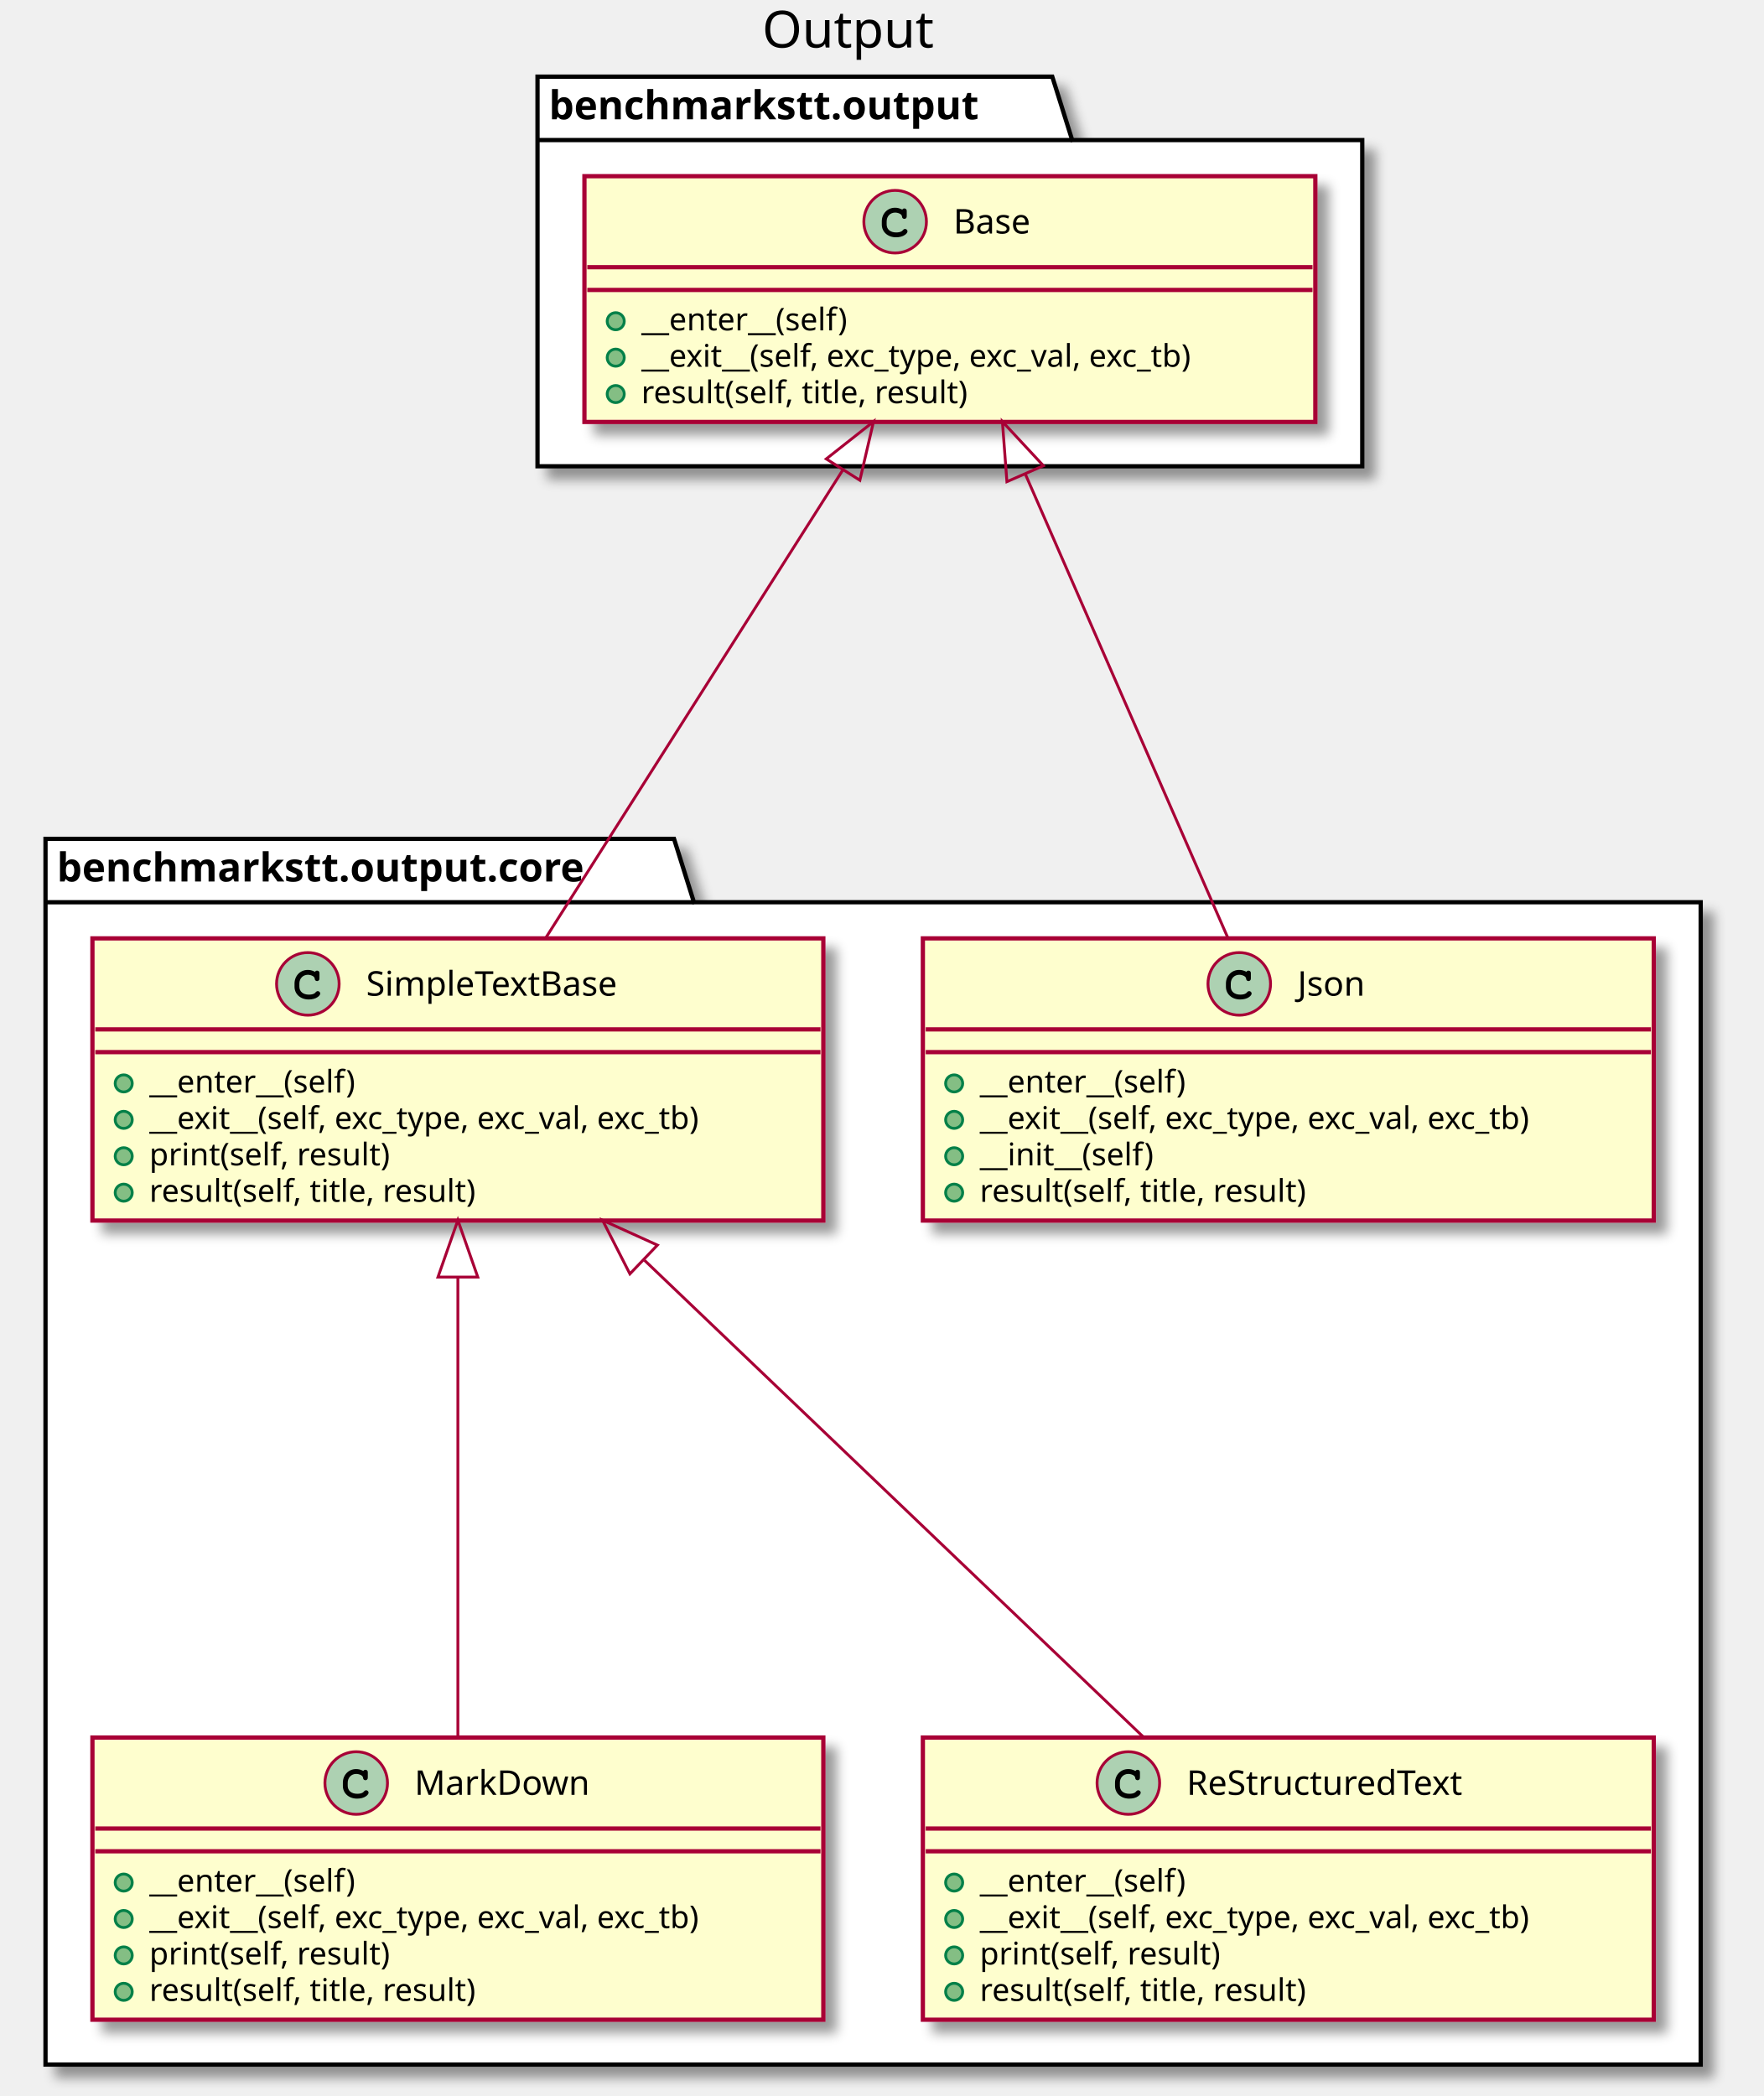
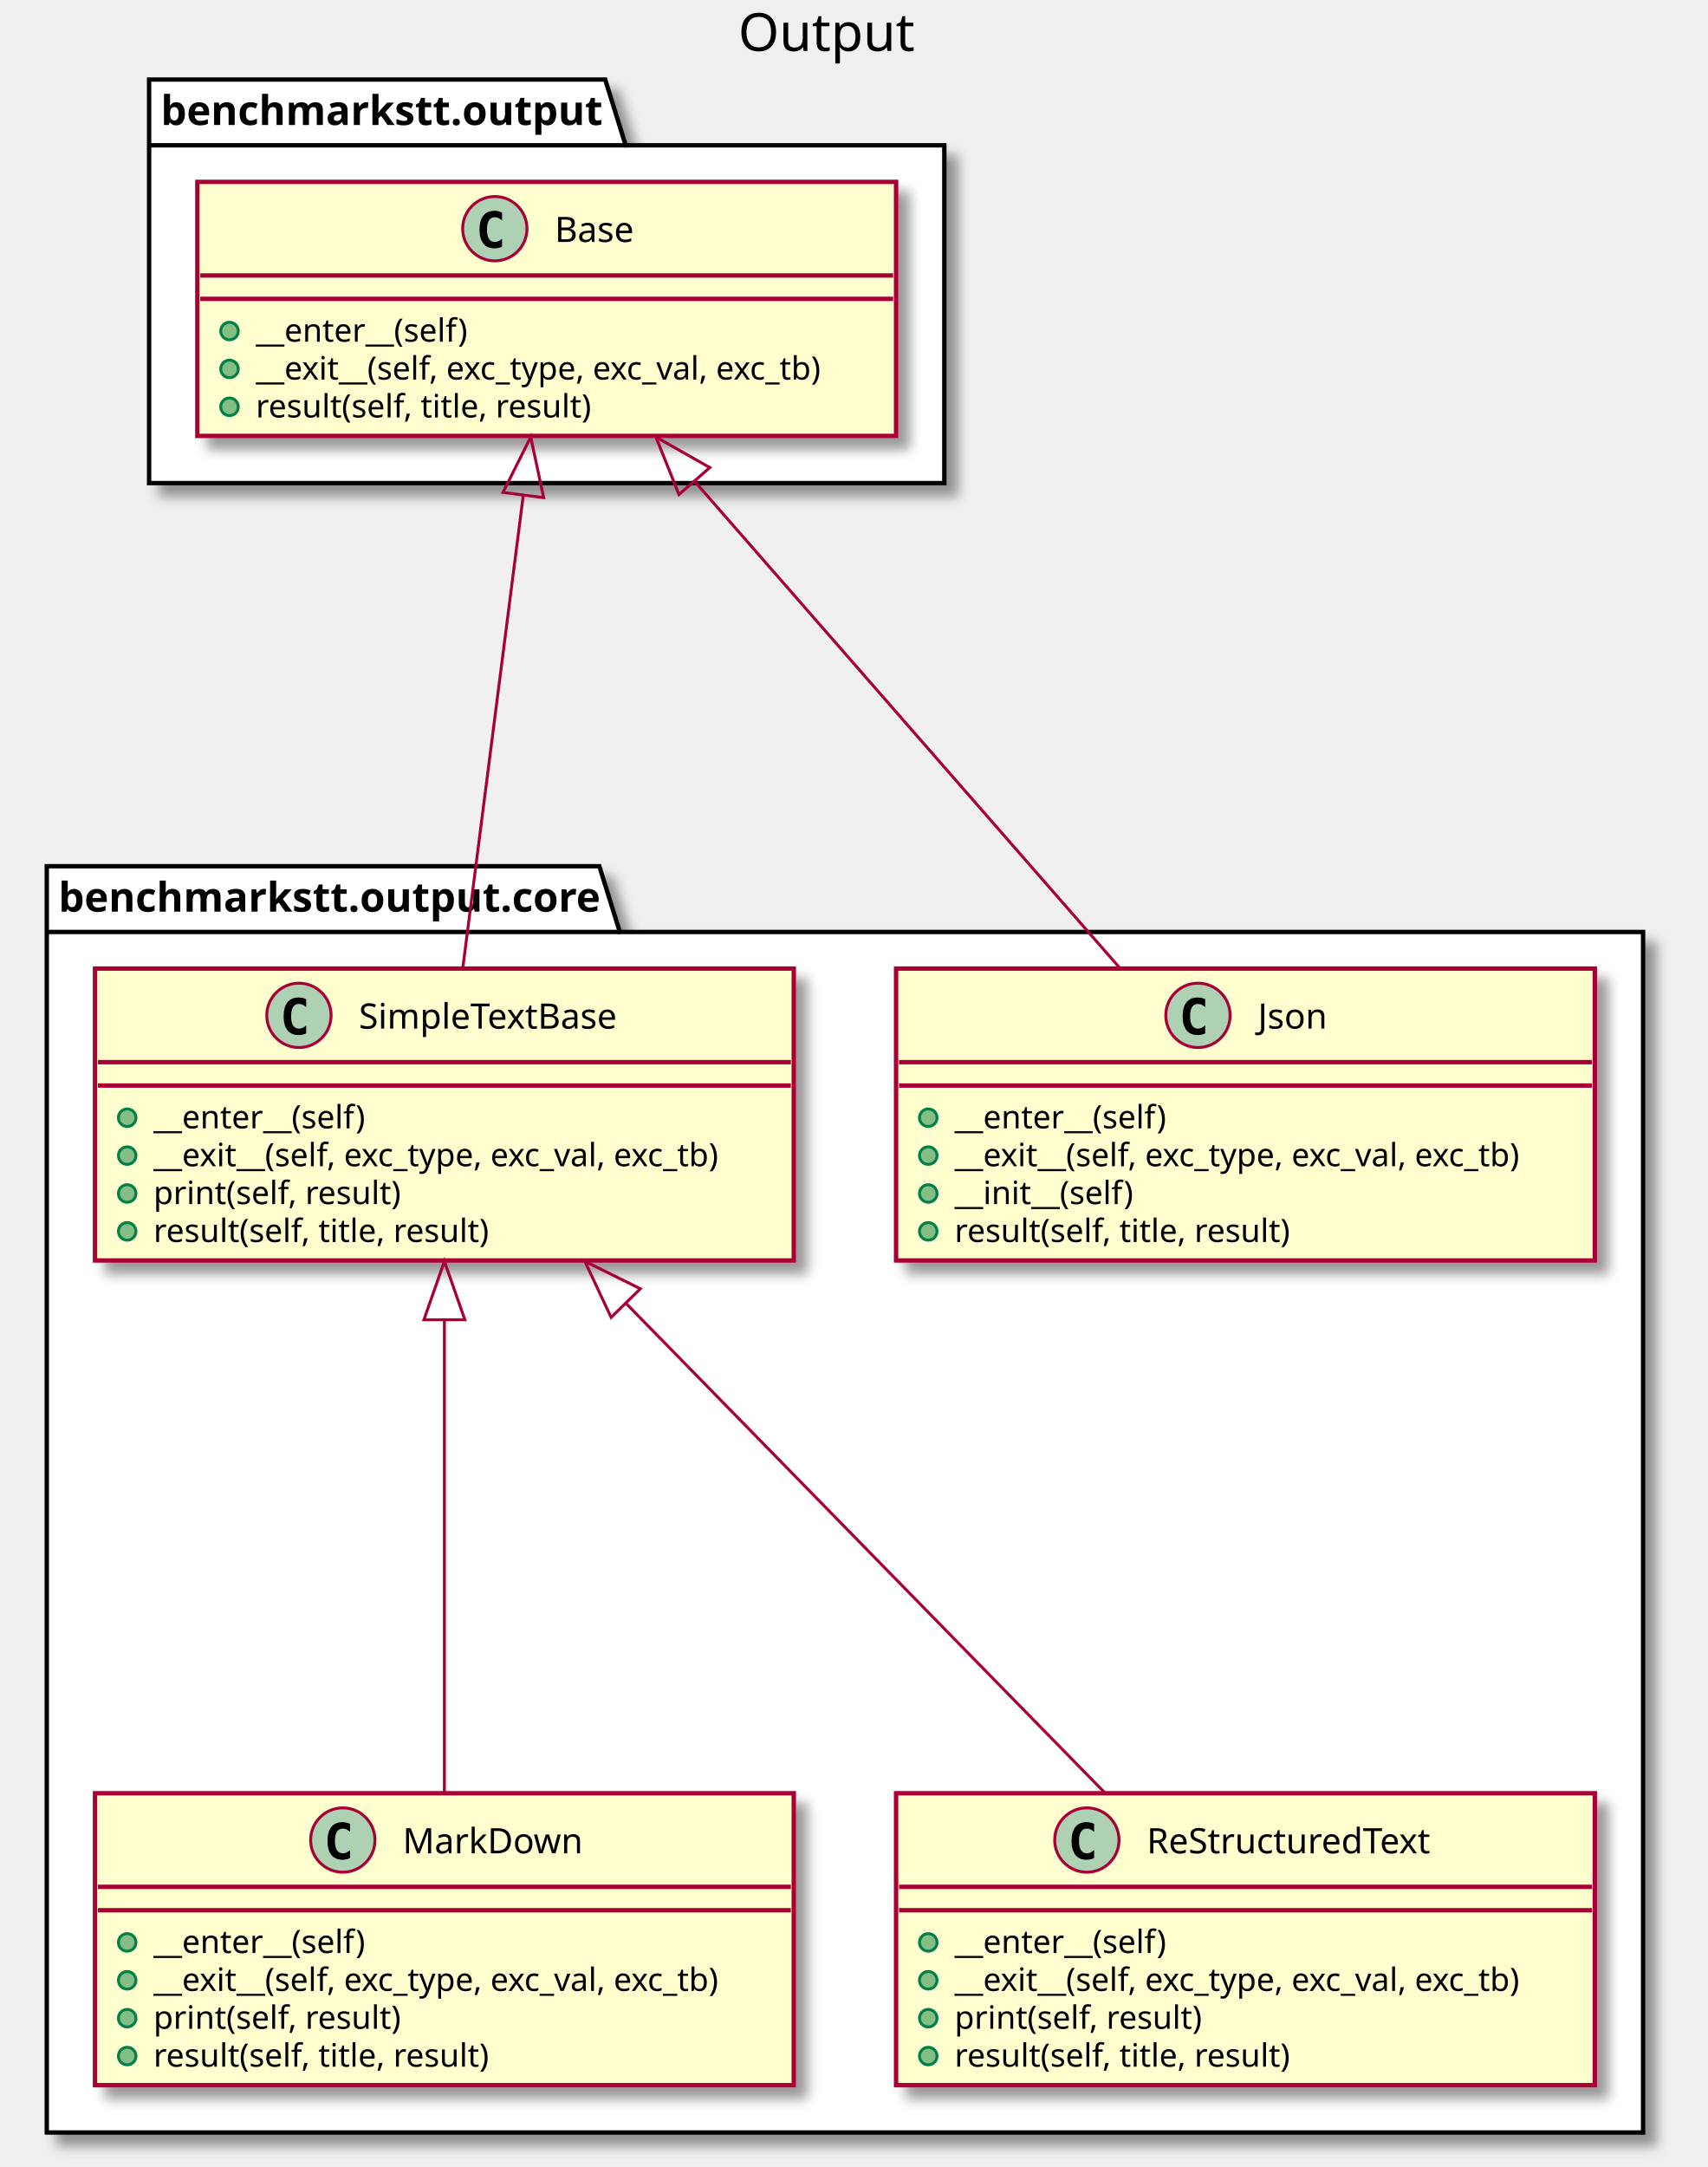
- <svg xmlns="http://www.w3.org/2000/svg" xmlns:xlink="http://www.w3.org/1999/xlink" contentScriptType="application/ecmascript" contentStyleType="text/css" height="737px" preserveAspectRatio="none" style="width:620px;height:737px;" version="1.1" viewBox="0 0 620 737" width="620px" zoomAndPan="magnify">
+ <svg xmlns="http://www.w3.org/2000/svg" xmlns:xlink="http://www.w3.org/1999/xlink" contentScriptType="application/ecmascript" contentStyleType="text/css" height="741px" preserveAspectRatio="none" style="width:584px;height:741px;" version="1.1" viewBox="0 0 584 741" width="584px" zoomAndPan="magnify">
  <defs>
    <filter height="300%" id="f18m9ic34l5rms" width="300%" x="-1" y="-1">
      <feGaussianBlur result="blurOut" stdDeviation="2.0" />
      <feColorMatrix in="blurOut" result="blurOut2" type="matrix" values="0 0 0 0 0 0 0 0 0 0 0 0 0 0 0 0 0 0 .4 0" />
      <feOffset dx="4.0" dy="4.0" in="blurOut2" result="blurOut3" />
      <feBlend in="SourceGraphic" in2="blurOut3" mode="normal" />
    </filter>
  </defs>
  <g>
-     <text fill="#000000" font-family="sans-serif" font-size="18" lengthAdjust="spacingAndGlyphs" textLength="66" x="268" y="16.708">Output</text>
-     <polygon fill="#FFFFFF" filter="url(#f18m9ic34l5rms)" points="189,26.953,370,26.953,377,49.25,479,49.25,479,163.953,189,163.953,189,26.953" style="stroke: #000000; stroke-width: 1.5;" />
-     <line style="stroke: #000000; stroke-width: 1.5;" x1="189" x2="377" y1="49.25" y2="49.25" />
-     <text fill="#000000" font-family="sans-serif" font-size="14" font-weight="bold" lengthAdjust="spacingAndGlyphs" textLength="175" x="193" y="41.948">benchmarkstt.output</text>
-     <polygon fill="#FFFFFF" filter="url(#f18m9ic34l5rms)" points="16,294.953,237,294.953,244,317.25,598,317.25,598,725.953,16,725.953,16,294.953" style="stroke: #000000; stroke-width: 1.5;" />
-     <line style="stroke: #000000; stroke-width: 1.5;" x1="16" x2="244" y1="317.25" y2="317.25" />
-     <text fill="#000000" font-family="sans-serif" font-size="14" font-weight="bold" lengthAdjust="spacingAndGlyphs" textLength="215" x="20" y="309.948">benchmarkstt.output.core</text>
+     <text fill="#000000" font-family="sans-serif" font-size="18" lengthAdjust="spacingAndGlyphs" textLength="61" x="252.5" y="17.402">Output</text>
+     <polygon fill="#FFFFFF" filter="url(#f18m9ic34l5rms)" points="51,27.199,207,27.199,214,49.688,323,49.688,323,165.199,51,165.199,51,27.199" style="stroke: #000000; stroke-width: 1.5;" />
+     <line style="stroke: #000000; stroke-width: 1.5;" x1="51" x2="214" y1="49.688" y2="49.688" />
+     <text fill="#000000" font-family="sans-serif" font-size="14" font-weight="bold" lengthAdjust="spacingAndGlyphs" textLength="150" x="55" y="42.734">benchmarkstt.output</text>
+     <polygon fill="#FFFFFF" filter="url(#f18m9ic34l5rms)" points="16,296.199,205,296.199,212,318.688,562,318.688,562,729.199,16,729.199,16,296.199" style="stroke: #000000; stroke-width: 1.5;" />
+     <line style="stroke: #000000; stroke-width: 1.5;" x1="16" x2="212" y1="318.688" y2="318.688" />
+     <text fill="#000000" font-family="sans-serif" font-size="14" font-weight="bold" lengthAdjust="spacingAndGlyphs" textLength="183" x="20" y="311.734">benchmarkstt.output.core</text>
    <a href="https://benchmarkstt.readthedocs.io/en/latest/modules/benchmarkstt.output.html#benchmarkstt.output.Base" target="_top" title="https://benchmarkstt.readthedocs.io/en/latest/modules/benchmarkstt.output.html#benchmarkstt.output.Base" xlink:actuate="onRequest" xlink:href="https://benchmarkstt.readthedocs.io/en/latest/modules/benchmarkstt.output.html#benchmarkstt.output.Base" xlink:show="new" xlink:title="https://benchmarkstt.readthedocs.io/en/latest/modules/benchmarkstt.output.html#benchmarkstt.output.Base" xlink:type="simple">
-       <rect codeLine="2" fill="#FEFECE" filter="url(#f18m9ic34l5rms)" height="86.414" id="benchmarkstt.output.Base" style="stroke: #A80036; stroke-width: 1.5;" width="257" x="205.5" y="61.953" />
-       <ellipse cx="314.75" cy="77.953" fill="#ADD1B2" rx="11" ry="11" style="stroke: #A80036; stroke-width: 1.0;" />
-       <path d="M317.094,73.625 C316.156,73.188 315.562,73.047 314.688,73.047 C312.062,73.047 310.062,75.125 310.062,77.844 L310.062,78.969 C310.062,81.547 312.172,83.438 315.062,83.438 C316.281,83.438 317.438,83.141 318.188,82.594 C318.766,82.188 319.094,81.734 319.094,81.344 C319.094,80.891 318.703,80.5 318.234,80.5 C318.016,80.5 317.812,80.578 317.625,80.766 C317.172,81.25 317.172,81.25 316.984,81.344 C316.562,81.609 315.875,81.734 315.109,81.734 C313.062,81.734 311.766,80.641 311.766,78.938 L311.766,77.844 C311.766,76.062 313.016,74.75 314.75,74.75 C315.328,74.75 315.938,74.906 316.406,75.156 C316.891,75.438 317.062,75.656 317.156,76.062 C317.219,76.469 317.25,76.594 317.391,76.719 C317.531,76.859 317.766,76.969 317.984,76.969 C318.25,76.969 318.516,76.828 318.688,76.609 C318.797,76.453 318.828,76.266 318.828,75.844 L318.828,74.422 C318.828,73.984 318.812,73.859 318.719,73.703 C318.562,73.438 318.281,73.297 317.984,73.297 C317.688,73.297 317.484,73.391 317.266,73.703 L317.094,73.625 Z " />
-       <text fill="#000000" font-family="sans-serif" font-size="12" lengthAdjust="spacingAndGlyphs" textLength="30" x="335.25" y="82.107">Base</text>
-       <line style="stroke: #A80036; stroke-width: 1.5;" x1="206.5" x2="461.5" y1="93.953" y2="93.953" />
-       <line style="stroke: #A80036; stroke-width: 1.5;" x1="206.5" x2="461.5" y1="101.953" y2="101.953" />
-       <ellipse cx="216.5" cy="112.953" fill="#84BE84" rx="3" ry="3" style="stroke: #038048; stroke-width: 1.0;" />
-       <text fill="#000000" font-family="sans-serif" font-size="11" lengthAdjust="spacingAndGlyphs" textLength="84" x="225.5" y="116.164">__enter__(self)</text>
-       <ellipse cx="216.5" cy="125.758" fill="#84BE84" rx="3" ry="3" style="stroke: #038048; stroke-width: 1.0;" />
-       <text fill="#000000" font-family="sans-serif" font-size="11" lengthAdjust="spacingAndGlyphs" textLength="231" x="225.5" y="128.968">__exit__(self, exc_type, exc_val, exc_tb)</text>
-       <ellipse cx="216.5" cy="138.562" fill="#84BE84" rx="3" ry="3" style="stroke: #038048; stroke-width: 1.0;" />
-       <text fill="#000000" font-family="sans-serif" font-size="11" lengthAdjust="spacingAndGlyphs" textLength="129" x="225.5" y="141.773">result(self, title, result)</text>
+       <rect fill="#FEFECE" filter="url(#f18m9ic34l5rms)" height="86.865" id="benchmarkstt.output.Base" style="stroke: #A80036; stroke-width: 1.5;" width="239" x="67.5" y="62.199" />
+       <ellipse cx="169.25" cy="78.199" fill="#ADD1B2" rx="11" ry="11" style="stroke: #A80036; stroke-width: 1.0;" />
+       <path d="M171.723,84.342 Q171.142,84.641 170.503,84.79 Q169.864,84.94 169.158,84.94 Q166.651,84.94 165.332,83.288 Q164.012,81.636 164.012,78.515 Q164.012,75.386 165.332,73.734 Q166.651,72.082 169.158,72.082 Q169.864,72.082 170.511,72.231 Q171.159,72.381 171.723,72.68 L171.723,75.402 Q171.092,74.821 170.499,74.552 Q169.905,74.282 169.274,74.282 Q167.93,74.282 167.245,75.348 Q166.56,76.415 166.56,78.515 Q166.56,80.607 167.245,81.674 Q167.93,82.74 169.274,82.74 Q169.905,82.74 170.499,82.471 Q171.092,82.201 171.723,81.62 Z " />
+       <text fill="#000000" font-family="sans-serif" font-size="12" lengthAdjust="spacingAndGlyphs" textLength="27" x="189.75" y="82.734">Base</text>
+       <line style="stroke: #A80036; stroke-width: 1.5;" x1="68.5" x2="305.5" y1="94.199" y2="94.199" />
+       <line style="stroke: #A80036; stroke-width: 1.5;" x1="68.5" x2="305.5" y1="102.199" y2="102.199" />
+       <ellipse cx="78.5" cy="113.199" fill="#84BE84" rx="3" ry="3" style="stroke: #038048; stroke-width: 1.0;" />
+       <text fill="#000000" font-family="sans-serif" font-size="11" lengthAdjust="spacingAndGlyphs" textLength="79" x="87.5" y="116.834">__enter__(self)</text>
+       <ellipse cx="78.5" cy="126.154" fill="#84BE84" rx="3" ry="3" style="stroke: #038048; stroke-width: 1.0;" />
+       <text fill="#000000" font-family="sans-serif" font-size="11" lengthAdjust="spacingAndGlyphs" textLength="213" x="87.5" y="129.789">__exit__(self, exc_type, exc_val, exc_tb)</text>
+       <ellipse cx="78.5" cy="139.109" fill="#84BE84" rx="3" ry="3" style="stroke: #038048; stroke-width: 1.0;" />
+       <text fill="#000000" font-family="sans-serif" font-size="11" lengthAdjust="spacingAndGlyphs" textLength="121" x="87.5" y="142.744">result(self, title, result)</text>
    </a>
    <a href="https://benchmarkstt.readthedocs.io/en/latest/modules/benchmarkstt.output.html#benchmarkstt.output.core.Json" target="_top" title="https://benchmarkstt.readthedocs.io/en/latest/modules/benchmarkstt.output.html#benchmarkstt.output.core.Json" xlink:actuate="onRequest" xlink:href="https://benchmarkstt.readthedocs.io/en/latest/modules/benchmarkstt.output.html#benchmarkstt.output.core.Json" xlink:show="new" xlink:title="https://benchmarkstt.readthedocs.io/en/latest/modules/benchmarkstt.output.html#benchmarkstt.output.core.Json" xlink:type="simple">
-       <rect codeLine="7" fill="#FEFECE" filter="url(#f18m9ic34l5rms)" height="99.219" id="benchmarkstt.output.core.Json" style="stroke: #A80036; stroke-width: 1.5;" width="257" x="324.5" y="329.953" />
-       <ellipse cx="435.75" cy="345.953" fill="#ADD1B2" rx="11" ry="11" style="stroke: #A80036; stroke-width: 1.0;" />
-       <path d="M438.094,341.625 C437.156,341.188 436.562,341.047 435.688,341.047 C433.062,341.047 431.062,343.125 431.062,345.844 L431.062,346.969 C431.062,349.547 433.172,351.438 436.062,351.438 C437.281,351.438 438.438,351.141 439.188,350.594 C439.766,350.188 440.094,349.734 440.094,349.344 C440.094,348.891 439.703,348.5 439.234,348.5 C439.016,348.5 438.812,348.578 438.625,348.766 C438.172,349.25 438.172,349.25 437.984,349.344 C437.562,349.609 436.875,349.734 436.109,349.734 C434.062,349.734 432.766,348.641 432.766,346.938 L432.766,345.844 C432.766,344.062 434.016,342.75 435.75,342.75 C436.328,342.75 436.938,342.906 437.406,343.156 C437.891,343.438 438.062,343.656 438.156,344.062 C438.219,344.469 438.25,344.594 438.391,344.719 C438.531,344.859 438.766,344.969 438.984,344.969 C439.25,344.969 439.516,344.828 439.688,344.609 C439.797,344.453 439.828,344.266 439.828,343.844 L439.828,342.422 C439.828,341.984 439.812,341.859 439.719,341.703 C439.562,341.438 439.281,341.297 438.984,341.297 C438.688,341.297 438.484,341.391 438.266,341.703 L438.094,341.625 Z " />
-       <text fill="#000000" font-family="sans-serif" font-size="12" lengthAdjust="spacingAndGlyphs" textLength="26" x="456.25" y="350.107">Json</text>
-       <line style="stroke: #A80036; stroke-width: 1.5;" x1="325.5" x2="580.5" y1="361.953" y2="361.953" />
-       <line style="stroke: #A80036; stroke-width: 1.5;" x1="325.5" x2="580.5" y1="369.953" y2="369.953" />
-       <ellipse cx="335.5" cy="380.953" fill="#84BE84" rx="3" ry="3" style="stroke: #038048; stroke-width: 1.0;" />
-       <text fill="#000000" font-family="sans-serif" font-size="11" lengthAdjust="spacingAndGlyphs" textLength="84" x="344.5" y="384.164">__enter__(self)</text>
-       <ellipse cx="335.5" cy="393.758" fill="#84BE84" rx="3" ry="3" style="stroke: #038048; stroke-width: 1.0;" />
-       <text fill="#000000" font-family="sans-serif" font-size="11" lengthAdjust="spacingAndGlyphs" textLength="231" x="344.5" y="396.968">__exit__(self, exc_type, exc_val, exc_tb)</text>
-       <ellipse cx="335.5" cy="406.562" fill="#84BE84" rx="3" ry="3" style="stroke: #038048; stroke-width: 1.0;" />
-       <text fill="#000000" font-family="sans-serif" font-size="11" lengthAdjust="spacingAndGlyphs" textLength="70" x="344.5" y="409.773">__init__(self)</text>
-       <ellipse cx="335.5" cy="419.367" fill="#84BE84" rx="3" ry="3" style="stroke: #038048; stroke-width: 1.0;" />
-       <text fill="#000000" font-family="sans-serif" font-size="11" lengthAdjust="spacingAndGlyphs" textLength="129" x="344.5" y="422.578">result(self, title, result)</text>
+       <rect fill="#FEFECE" filter="url(#f18m9ic34l5rms)" height="99.82" id="benchmarkstt.output.core.Json" style="stroke: #A80036; stroke-width: 1.5;" width="239" x="306.5" y="331.199" />
+       <ellipse cx="409.75" cy="347.199" fill="#ADD1B2" rx="11" ry="11" style="stroke: #A80036; stroke-width: 1.0;" />
+       <path d="M412.223,353.342 Q411.642,353.641 411.003,353.791 Q410.364,353.94 409.658,353.94 Q407.151,353.94 405.832,352.288 Q404.512,350.636 404.512,347.515 Q404.512,344.386 405.832,342.734 Q407.151,341.082 409.658,341.082 Q410.364,341.082 411.011,341.231 Q411.659,341.381 412.223,341.68 L412.223,344.402 Q411.592,343.821 410.999,343.551 Q410.405,343.282 409.774,343.282 Q408.43,343.282 407.745,344.348 Q407.06,345.415 407.06,347.515 Q407.06,349.607 407.745,350.674 Q408.43,351.74 409.774,351.74 Q410.405,351.74 410.999,351.471 Q411.592,351.201 412.223,350.62 Z " />
+       <text fill="#000000" font-family="sans-serif" font-size="12" lengthAdjust="spacingAndGlyphs" textLength="24" x="430.25" y="351.734">Json</text>
+       <line style="stroke: #A80036; stroke-width: 1.5;" x1="307.5" x2="544.5" y1="363.199" y2="363.199" />
+       <line style="stroke: #A80036; stroke-width: 1.5;" x1="307.5" x2="544.5" y1="371.199" y2="371.199" />
+       <ellipse cx="317.5" cy="382.199" fill="#84BE84" rx="3" ry="3" style="stroke: #038048; stroke-width: 1.0;" />
+       <text fill="#000000" font-family="sans-serif" font-size="11" lengthAdjust="spacingAndGlyphs" textLength="79" x="326.5" y="385.834">__enter__(self)</text>
+       <ellipse cx="317.5" cy="395.154" fill="#84BE84" rx="3" ry="3" style="stroke: #038048; stroke-width: 1.0;" />
+       <text fill="#000000" font-family="sans-serif" font-size="11" lengthAdjust="spacingAndGlyphs" textLength="213" x="326.5" y="398.789">__exit__(self, exc_type, exc_val, exc_tb)</text>
+       <ellipse cx="317.5" cy="408.109" fill="#84BE84" rx="3" ry="3" style="stroke: #038048; stroke-width: 1.0;" />
+       <text fill="#000000" font-family="sans-serif" font-size="11" lengthAdjust="spacingAndGlyphs" textLength="68" x="326.5" y="411.744">__init__(self)</text>
+       <ellipse cx="317.5" cy="421.065" fill="#84BE84" rx="3" ry="3" style="stroke: #038048; stroke-width: 1.0;" />
+       <text fill="#000000" font-family="sans-serif" font-size="11" lengthAdjust="spacingAndGlyphs" textLength="121" x="326.5" y="424.699">result(self, title, result)</text>
    </a>
    <a href="https://benchmarkstt.readthedocs.io/en/latest/modules/benchmarkstt.output.html#benchmarkstt.output.core.MarkDown" target="_top" title="https://benchmarkstt.readthedocs.io/en/latest/modules/benchmarkstt.output.html#benchmarkstt.output.core.MarkDown" xlink:actuate="onRequest" xlink:href="https://benchmarkstt.readthedocs.io/en/latest/modules/benchmarkstt.output.html#benchmarkstt.output.core.MarkDown" xlink:show="new" xlink:title="https://benchmarkstt.readthedocs.io/en/latest/modules/benchmarkstt.output.html#benchmarkstt.output.core.MarkDown" xlink:type="simple">
-       <rect codeLine="13" fill="#FEFECE" filter="url(#f18m9ic34l5rms)" height="99.219" id="benchmarkstt.output.core.MarkDown" style="stroke: #A80036; stroke-width: 1.5;" width="257" x="32.5" y="610.953" />
-       <ellipse cx="125.25" cy="626.953" fill="#ADD1B2" rx="11" ry="11" style="stroke: #A80036; stroke-width: 1.0;" />
-       <path d="M127.594,622.625 C126.656,622.188 126.062,622.047 125.188,622.047 C122.562,622.047 120.562,624.125 120.562,626.844 L120.562,627.969 C120.562,630.547 122.672,632.438 125.562,632.438 C126.781,632.438 127.938,632.141 128.688,631.594 C129.266,631.188 129.594,630.734 129.594,630.344 C129.594,629.891 129.203,629.5 128.734,629.5 C128.516,629.5 128.312,629.578 128.125,629.766 C127.672,630.25 127.672,630.25 127.484,630.344 C127.062,630.609 126.375,630.734 125.609,630.734 C123.562,630.734 122.266,629.641 122.266,627.938 L122.266,626.844 C122.266,625.062 123.516,623.75 125.25,623.75 C125.828,623.75 126.438,623.906 126.906,624.156 C127.391,624.438 127.562,624.656 127.656,625.062 C127.719,625.469 127.75,625.594 127.891,625.719 C128.031,625.859 128.266,625.969 128.484,625.969 C128.75,625.969 129.016,625.828 129.188,625.609 C129.297,625.453 129.328,625.266 129.328,624.844 L129.328,623.422 C129.328,622.984 129.312,622.859 129.219,622.703 C129.062,622.438 128.781,622.297 128.484,622.297 C128.188,622.297 127.984,622.391 127.766,622.703 L127.594,622.625 Z " />
-       <text fill="#000000" font-family="sans-serif" font-size="12" lengthAdjust="spacingAndGlyphs" textLength="63" x="145.75" y="631.107">MarkDown</text>
-       <line style="stroke: #A80036; stroke-width: 1.5;" x1="33.5" x2="288.5" y1="642.953" y2="642.953" />
-       <line style="stroke: #A80036; stroke-width: 1.5;" x1="33.5" x2="288.5" y1="650.953" y2="650.953" />
-       <ellipse cx="43.5" cy="661.953" fill="#84BE84" rx="3" ry="3" style="stroke: #038048; stroke-width: 1.0;" />
-       <text fill="#000000" font-family="sans-serif" font-size="11" lengthAdjust="spacingAndGlyphs" textLength="84" x="52.5" y="665.164">__enter__(self)</text>
-       <ellipse cx="43.5" cy="674.758" fill="#84BE84" rx="3" ry="3" style="stroke: #038048; stroke-width: 1.0;" />
-       <text fill="#000000" font-family="sans-serif" font-size="11" lengthAdjust="spacingAndGlyphs" textLength="231" x="52.5" y="677.968">__exit__(self, exc_type, exc_val, exc_tb)</text>
-       <ellipse cx="43.5" cy="687.562" fill="#84BE84" rx="3" ry="3" style="stroke: #038048; stroke-width: 1.0;" />
-       <text fill="#000000" font-family="sans-serif" font-size="11" lengthAdjust="spacingAndGlyphs" textLength="93" x="52.5" y="690.773">print(self, result)</text>
-       <ellipse cx="43.5" cy="700.367" fill="#84BE84" rx="3" ry="3" style="stroke: #038048; stroke-width: 1.0;" />
-       <text fill="#000000" font-family="sans-serif" font-size="11" lengthAdjust="spacingAndGlyphs" textLength="129" x="52.5" y="703.578">result(self, title, result)</text>
+       <rect fill="#FEFECE" filter="url(#f18m9ic34l5rms)" height="99.82" id="benchmarkstt.output.core.MarkDown" style="stroke: #A80036; stroke-width: 1.5;" width="239" x="32.5" y="613.199" />
+       <ellipse cx="117.25" cy="629.199" fill="#ADD1B2" rx="11" ry="11" style="stroke: #A80036; stroke-width: 1.0;" />
+       <path d="M119.723,635.342 Q119.142,635.641 118.503,635.79 Q117.864,635.94 117.158,635.94 Q114.651,635.94 113.332,634.288 Q112.012,632.636 112.012,629.515 Q112.012,626.386 113.332,624.734 Q114.651,623.082 117.158,623.082 Q117.864,623.082 118.511,623.231 Q119.159,623.381 119.723,623.68 L119.723,626.402 Q119.092,625.821 118.499,625.552 Q117.905,625.282 117.274,625.282 Q115.93,625.282 115.245,626.348 Q114.56,627.415 114.56,629.515 Q114.56,631.607 115.245,632.674 Q115.93,633.74 117.274,633.74 Q117.905,633.74 118.499,633.471 Q119.092,633.201 119.723,632.62 Z " />
+       <text fill="#000000" font-family="sans-serif" font-size="12" lengthAdjust="spacingAndGlyphs" textLength="61" x="137.75" y="633.734">MarkDown</text>
+       <line style="stroke: #A80036; stroke-width: 1.5;" x1="33.5" x2="270.5" y1="645.199" y2="645.199" />
+       <line style="stroke: #A80036; stroke-width: 1.5;" x1="33.5" x2="270.5" y1="653.199" y2="653.199" />
+       <ellipse cx="43.5" cy="664.199" fill="#84BE84" rx="3" ry="3" style="stroke: #038048; stroke-width: 1.0;" />
+       <text fill="#000000" font-family="sans-serif" font-size="11" lengthAdjust="spacingAndGlyphs" textLength="79" x="52.5" y="667.834">__enter__(self)</text>
+       <ellipse cx="43.5" cy="677.154" fill="#84BE84" rx="3" ry="3" style="stroke: #038048; stroke-width: 1.0;" />
+       <text fill="#000000" font-family="sans-serif" font-size="11" lengthAdjust="spacingAndGlyphs" textLength="213" x="52.5" y="680.789">__exit__(self, exc_type, exc_val, exc_tb)</text>
+       <ellipse cx="43.5" cy="690.109" fill="#84BE84" rx="3" ry="3" style="stroke: #038048; stroke-width: 1.0;" />
+       <text fill="#000000" font-family="sans-serif" font-size="11" lengthAdjust="spacingAndGlyphs" textLength="90" x="52.5" y="693.744">print(self, result)</text>
+       <ellipse cx="43.5" cy="703.064" fill="#84BE84" rx="3" ry="3" style="stroke: #038048; stroke-width: 1.0;" />
+       <text fill="#000000" font-family="sans-serif" font-size="11" lengthAdjust="spacingAndGlyphs" textLength="121" x="52.5" y="706.699">result(self, title, result)</text>
    </a>
    <a href="https://benchmarkstt.readthedocs.io/en/latest/modules/benchmarkstt.output.html#benchmarkstt.output.core.ReStructuredText" target="_top" title="https://benchmarkstt.readthedocs.io/en/latest/modules/benchmarkstt.output.html#benchmarkstt.output.core.ReStructuredText" xlink:actuate="onRequest" xlink:href="https://benchmarkstt.readthedocs.io/en/latest/modules/benchmarkstt.output.html#benchmarkstt.output.core.ReStructuredText" xlink:show="new" xlink:title="https://benchmarkstt.readthedocs.io/en/latest/modules/benchmarkstt.output.html#benchmarkstt.output.core.ReStructuredText" xlink:type="simple">
-       <rect codeLine="19" fill="#FEFECE" filter="url(#f18m9ic34l5rms)" height="99.219" id="benchmarkstt.output.core.ReStructuredText" style="stroke: #A80036; stroke-width: 1.5;" width="257" x="324.5" y="610.953" />
-       <ellipse cx="396.75" cy="626.953" fill="#ADD1B2" rx="11" ry="11" style="stroke: #A80036; stroke-width: 1.0;" />
-       <path d="M399.094,622.625 C398.156,622.188 397.562,622.047 396.688,622.047 C394.062,622.047 392.062,624.125 392.062,626.844 L392.062,627.969 C392.062,630.547 394.172,632.438 397.062,632.438 C398.281,632.438 399.438,632.141 400.188,631.594 C400.766,631.188 401.094,630.734 401.094,630.344 C401.094,629.891 400.703,629.5 400.234,629.5 C400.016,629.5 399.812,629.578 399.625,629.766 C399.172,630.25 399.172,630.25 398.984,630.344 C398.562,630.609 397.875,630.734 397.109,630.734 C395.062,630.734 393.766,629.641 393.766,627.938 L393.766,626.844 C393.766,625.062 395.016,623.75 396.75,623.75 C397.328,623.75 397.938,623.906 398.406,624.156 C398.891,624.438 399.062,624.656 399.156,625.062 C399.219,625.469 399.25,625.594 399.391,625.719 C399.531,625.859 399.766,625.969 399.984,625.969 C400.25,625.969 400.516,625.828 400.688,625.609 C400.797,625.453 400.828,625.266 400.828,624.844 L400.828,623.422 C400.828,622.984 400.812,622.859 400.719,622.703 C400.562,622.438 400.281,622.297 399.984,622.297 C399.688,622.297 399.484,622.391 399.266,622.703 L399.094,622.625 Z " />
-       <text fill="#000000" font-family="sans-serif" font-size="12" lengthAdjust="spacingAndGlyphs" textLength="104" x="417.25" y="631.107">ReStructuredText</text>
-       <line style="stroke: #A80036; stroke-width: 1.5;" x1="325.5" x2="580.5" y1="642.953" y2="642.953" />
-       <line style="stroke: #A80036; stroke-width: 1.5;" x1="325.5" x2="580.5" y1="650.953" y2="650.953" />
-       <ellipse cx="335.5" cy="661.953" fill="#84BE84" rx="3" ry="3" style="stroke: #038048; stroke-width: 1.0;" />
-       <text fill="#000000" font-family="sans-serif" font-size="11" lengthAdjust="spacingAndGlyphs" textLength="84" x="344.5" y="665.164">__enter__(self)</text>
-       <ellipse cx="335.5" cy="674.758" fill="#84BE84" rx="3" ry="3" style="stroke: #038048; stroke-width: 1.0;" />
-       <text fill="#000000" font-family="sans-serif" font-size="11" lengthAdjust="spacingAndGlyphs" textLength="231" x="344.5" y="677.968">__exit__(self, exc_type, exc_val, exc_tb)</text>
-       <ellipse cx="335.5" cy="687.562" fill="#84BE84" rx="3" ry="3" style="stroke: #038048; stroke-width: 1.0;" />
-       <text fill="#000000" font-family="sans-serif" font-size="11" lengthAdjust="spacingAndGlyphs" textLength="93" x="344.5" y="690.773">print(self, result)</text>
-       <ellipse cx="335.5" cy="700.367" fill="#84BE84" rx="3" ry="3" style="stroke: #038048; stroke-width: 1.0;" />
-       <text fill="#000000" font-family="sans-serif" font-size="11" lengthAdjust="spacingAndGlyphs" textLength="129" x="344.5" y="703.578">result(self, title, result)</text>
+       <rect fill="#FEFECE" filter="url(#f18m9ic34l5rms)" height="99.82" id="benchmarkstt.output.core.ReStructuredText" style="stroke: #A80036; stroke-width: 1.5;" width="239" x="306.5" y="613.199" />
+       <ellipse cx="371.75" cy="629.199" fill="#ADD1B2" rx="11" ry="11" style="stroke: #A80036; stroke-width: 1.0;" />
+       <path d="M374.223,635.342 Q373.642,635.641 373.003,635.79 Q372.364,635.94 371.658,635.94 Q369.151,635.94 367.832,634.288 Q366.512,632.636 366.512,629.515 Q366.512,626.386 367.832,624.734 Q369.151,623.082 371.658,623.082 Q372.364,623.082 373.011,623.231 Q373.659,623.381 374.223,623.68 L374.223,626.402 Q373.592,625.821 372.999,625.552 Q372.405,625.282 371.774,625.282 Q370.43,625.282 369.745,626.348 Q369.06,627.415 369.06,629.515 Q369.06,631.607 369.745,632.674 Q370.43,633.74 371.774,633.74 Q372.405,633.74 372.999,633.471 Q373.592,633.201 374.223,632.62 Z " />
+       <text fill="#000000" font-family="sans-serif" font-size="12" lengthAdjust="spacingAndGlyphs" textLength="100" x="392.25" y="633.734">ReStructuredText</text>
+       <line style="stroke: #A80036; stroke-width: 1.5;" x1="307.5" x2="544.5" y1="645.199" y2="645.199" />
+       <line style="stroke: #A80036; stroke-width: 1.5;" x1="307.5" x2="544.5" y1="653.199" y2="653.199" />
+       <ellipse cx="317.5" cy="664.199" fill="#84BE84" rx="3" ry="3" style="stroke: #038048; stroke-width: 1.0;" />
+       <text fill="#000000" font-family="sans-serif" font-size="11" lengthAdjust="spacingAndGlyphs" textLength="79" x="326.5" y="667.834">__enter__(self)</text>
+       <ellipse cx="317.5" cy="677.154" fill="#84BE84" rx="3" ry="3" style="stroke: #038048; stroke-width: 1.0;" />
+       <text fill="#000000" font-family="sans-serif" font-size="11" lengthAdjust="spacingAndGlyphs" textLength="213" x="326.5" y="680.789">__exit__(self, exc_type, exc_val, exc_tb)</text>
+       <ellipse cx="317.5" cy="690.109" fill="#84BE84" rx="3" ry="3" style="stroke: #038048; stroke-width: 1.0;" />
+       <text fill="#000000" font-family="sans-serif" font-size="11" lengthAdjust="spacingAndGlyphs" textLength="90" x="326.5" y="693.744">print(self, result)</text>
+       <ellipse cx="317.5" cy="703.064" fill="#84BE84" rx="3" ry="3" style="stroke: #038048; stroke-width: 1.0;" />
+       <text fill="#000000" font-family="sans-serif" font-size="11" lengthAdjust="spacingAndGlyphs" textLength="121" x="326.5" y="706.699">result(self, title, result)</text>
    </a>
    <a href="https://benchmarkstt.readthedocs.io/en/latest/modules/benchmarkstt.output.html#benchmarkstt.output.core.SimpleTextBase" target="_top" title="https://benchmarkstt.readthedocs.io/en/latest/modules/benchmarkstt.output.html#benchmarkstt.output.core.SimpleTextBase" xlink:actuate="onRequest" xlink:href="https://benchmarkstt.readthedocs.io/en/latest/modules/benchmarkstt.output.html#benchmarkstt.output.core.SimpleTextBase" xlink:show="new" xlink:title="https://benchmarkstt.readthedocs.io/en/latest/modules/benchmarkstt.output.html#benchmarkstt.output.core.SimpleTextBase" xlink:type="simple">
-       <rect codeLine="25" fill="#FEFECE" filter="url(#f18m9ic34l5rms)" height="99.219" id="benchmarkstt.output.core.SimpleTextBase" style="stroke: #A80036; stroke-width: 1.5;" width="257" x="32.5" y="329.953" />
-       <ellipse cx="108.25" cy="345.953" fill="#ADD1B2" rx="11" ry="11" style="stroke: #A80036; stroke-width: 1.0;" />
-       <path d="M110.594,341.625 C109.656,341.188 109.062,341.047 108.188,341.047 C105.562,341.047 103.562,343.125 103.562,345.844 L103.562,346.969 C103.562,349.547 105.672,351.438 108.562,351.438 C109.781,351.438 110.938,351.141 111.688,350.594 C112.266,350.188 112.594,349.734 112.594,349.344 C112.594,348.891 112.203,348.5 111.734,348.5 C111.516,348.5 111.312,348.578 111.125,348.766 C110.672,349.25 110.672,349.25 110.484,349.344 C110.062,349.609 109.375,349.734 108.609,349.734 C106.562,349.734 105.266,348.641 105.266,346.938 L105.266,345.844 C105.266,344.062 106.516,342.75 108.25,342.75 C108.828,342.75 109.438,342.906 109.906,343.156 C110.391,343.438 110.562,343.656 110.656,344.062 C110.719,344.469 110.75,344.594 110.891,344.719 C111.031,344.859 111.266,344.969 111.484,344.969 C111.75,344.969 112.016,344.828 112.188,344.609 C112.297,344.453 112.328,344.266 112.328,343.844 L112.328,342.422 C112.328,341.984 112.312,341.859 112.219,341.703 C112.062,341.438 111.781,341.297 111.484,341.297 C111.188,341.297 110.984,341.391 110.766,341.703 L110.594,341.625 Z " />
-       <text fill="#000000" font-family="sans-serif" font-size="12" lengthAdjust="spacingAndGlyphs" textLength="97" x="128.75" y="350.107">SimpleTextBase</text>
-       <line style="stroke: #A80036; stroke-width: 1.5;" x1="33.5" x2="288.5" y1="361.953" y2="361.953" />
-       <line style="stroke: #A80036; stroke-width: 1.5;" x1="33.5" x2="288.5" y1="369.953" y2="369.953" />
-       <ellipse cx="43.5" cy="380.953" fill="#84BE84" rx="3" ry="3" style="stroke: #038048; stroke-width: 1.0;" />
-       <text fill="#000000" font-family="sans-serif" font-size="11" lengthAdjust="spacingAndGlyphs" textLength="84" x="52.5" y="384.164">__enter__(self)</text>
-       <ellipse cx="43.5" cy="393.758" fill="#84BE84" rx="3" ry="3" style="stroke: #038048; stroke-width: 1.0;" />
-       <text fill="#000000" font-family="sans-serif" font-size="11" lengthAdjust="spacingAndGlyphs" textLength="231" x="52.5" y="396.968">__exit__(self, exc_type, exc_val, exc_tb)</text>
-       <ellipse cx="43.5" cy="406.562" fill="#84BE84" rx="3" ry="3" style="stroke: #038048; stroke-width: 1.0;" />
-       <text fill="#000000" font-family="sans-serif" font-size="11" lengthAdjust="spacingAndGlyphs" textLength="93" x="52.5" y="409.773">print(self, result)</text>
-       <ellipse cx="43.5" cy="419.367" fill="#84BE84" rx="3" ry="3" style="stroke: #038048; stroke-width: 1.0;" />
-       <text fill="#000000" font-family="sans-serif" font-size="11" lengthAdjust="spacingAndGlyphs" textLength="129" x="52.5" y="422.578">result(self, title, result)</text>
+       <rect fill="#FEFECE" filter="url(#f18m9ic34l5rms)" height="99.82" id="benchmarkstt.output.core.SimpleTextBase" style="stroke: #A80036; stroke-width: 1.5;" width="239" x="32.5" y="331.199" />
+       <ellipse cx="102.25" cy="347.199" fill="#ADD1B2" rx="11" ry="11" style="stroke: #A80036; stroke-width: 1.0;" />
+       <path d="M104.723,353.342 Q104.142,353.641 103.503,353.791 Q102.864,353.94 102.158,353.94 Q99.651,353.94 98.332,352.288 Q97.012,350.636 97.012,347.515 Q97.012,344.386 98.332,342.734 Q99.651,341.082 102.158,341.082 Q102.864,341.082 103.511,341.231 Q104.159,341.381 104.723,341.68 L104.723,344.402 Q104.092,343.821 103.499,343.551 Q102.905,343.282 102.274,343.282 Q100.93,343.282 100.245,344.348 Q99.56,345.415 99.56,347.515 Q99.56,349.607 100.245,350.674 Q100.93,351.74 102.274,351.74 Q102.905,351.74 103.499,351.471 Q104.092,351.201 104.723,350.62 Z " />
+       <text fill="#000000" font-family="sans-serif" font-size="12" lengthAdjust="spacingAndGlyphs" textLength="91" x="122.75" y="351.734">SimpleTextBase</text>
+       <line style="stroke: #A80036; stroke-width: 1.5;" x1="33.5" x2="270.5" y1="363.199" y2="363.199" />
+       <line style="stroke: #A80036; stroke-width: 1.5;" x1="33.5" x2="270.5" y1="371.199" y2="371.199" />
+       <ellipse cx="43.5" cy="382.199" fill="#84BE84" rx="3" ry="3" style="stroke: #038048; stroke-width: 1.0;" />
+       <text fill="#000000" font-family="sans-serif" font-size="11" lengthAdjust="spacingAndGlyphs" textLength="79" x="52.5" y="385.834">__enter__(self)</text>
+       <ellipse cx="43.5" cy="395.154" fill="#84BE84" rx="3" ry="3" style="stroke: #038048; stroke-width: 1.0;" />
+       <text fill="#000000" font-family="sans-serif" font-size="11" lengthAdjust="spacingAndGlyphs" textLength="213" x="52.5" y="398.789">__exit__(self, exc_type, exc_val, exc_tb)</text>
+       <ellipse cx="43.5" cy="408.109" fill="#84BE84" rx="3" ry="3" style="stroke: #038048; stroke-width: 1.0;" />
+       <text fill="#000000" font-family="sans-serif" font-size="11" lengthAdjust="spacingAndGlyphs" textLength="90" x="52.5" y="411.744">print(self, result)</text>
+       <ellipse cx="43.5" cy="421.065" fill="#84BE84" rx="3" ry="3" style="stroke: #038048; stroke-width: 1.0;" />
+       <text fill="#000000" font-family="sans-serif" font-size="11" lengthAdjust="spacingAndGlyphs" textLength="121" x="52.5" y="424.699">result(self, title, result)</text>
    </a>
-     <path codeLine="32" d="M360.518,166.677 C381.961,215.779 411.758,284.012 431.676,329.622 " fill="none" id="benchmarkstt.output.Base&lt;-benchmarkstt.output.core.Json" style="stroke: #A80036; stroke-width: 1.0;" />
-     <polygon fill="none" points="354.052,169.362,352.463,148.232,366.882,163.759,354.052,169.362" style="stroke: #A80036; stroke-width: 1.0;" />
-     <path codeLine="33" d="M161,449.096 C161,499.311 161,566.204 161,610.945 " fill="none" id="benchmarkstt.output.core.SimpleTextBase&lt;-benchmarkstt.output.core.MarkDown" style="stroke: #A80036; stroke-width: 1.0;" />
-     <polygon fill="none" points="154,449.051,161,429.051,168,449.051,154,449.051" style="stroke: #A80036; stroke-width: 1.0;" />
-     <path codeLine="34" d="M226.608,443.14 C279.746,493.912 353.528,564.41 402.231,610.945 " fill="none" id="benchmarkstt.output.core.SimpleTextBase&lt;-benchmarkstt.output.core.ReStructuredText" style="stroke: #A80036; stroke-width: 1.0;" />
-     <polygon fill="none" points="221.487,447.929,211.863,429.051,231.159,437.807,221.487,447.929" style="stroke: #A80036; stroke-width: 1.0;" />
-     <path codeLine="35" d="M296.273,165.378 C265.043,214.57 221.213,283.609 192.001,329.622 " fill="none" id="benchmarkstt.output.Base&lt;-benchmarkstt.output.core.SimpleTextBase" style="stroke: #A80036; stroke-width: 1.0;" />
-     <polygon fill="none" points="290.529,161.365,307.159,148.232,302.349,168.869,290.529,161.365" style="stroke: #A80036; stroke-width: 1.0;" />
+     <path d="M237.66,164.669 C280.78,214.009 342.04,284.119 382.86,330.829 " fill="none" id="benchmarkstt.output.Base&lt;-benchmarkstt.output.core.Json" style="stroke: #A80036; stroke-width: 1.0;" />
+     <polygon fill="none" points="232.23,169.099,224.34,149.429,242.78,159.889,232.23,169.099" style="stroke: #A80036; stroke-width: 1.0;" />
+     <path d="M152,451.359 C152,501.589 152,568.339 152,613.159 " fill="none" id="benchmarkstt.output.core.SimpleTextBase&lt;-benchmarkstt.output.core.MarkDown" style="stroke: #A80036; stroke-width: 1.0;" />
+     <polygon fill="none" points="145,451.289,152,431.289,159,451.289,145,451.289" style="stroke: #A80036; stroke-width: 1.0;" />
+     <path d="M214.16,445.719 C263.85,496.499 332.49,566.649 378.01,613.159 " fill="none" id="benchmarkstt.output.core.SimpleTextBase&lt;-benchmarkstt.output.core.ReStructuredText" style="stroke: #A80036; stroke-width: 1.0;" />
+     <polygon fill="none" points="209.03,450.479,200.04,431.289,219.03,440.689,209.03,450.479" style="stroke: #A80036; stroke-width: 1.0;" />
+     <path d="M178.96,169.539 C172.69,218.539 164.1,285.639 158.32,330.829 " fill="none" id="benchmarkstt.output.Base&lt;-benchmarkstt.output.core.SimpleTextBase" style="stroke: #A80036; stroke-width: 1.0;" />
+     <polygon fill="none" points="172.05,168.379,181.53,149.429,185.94,170.159,172.05,168.379" style="stroke: #A80036; stroke-width: 1.0;" />
  </g>
</svg>
